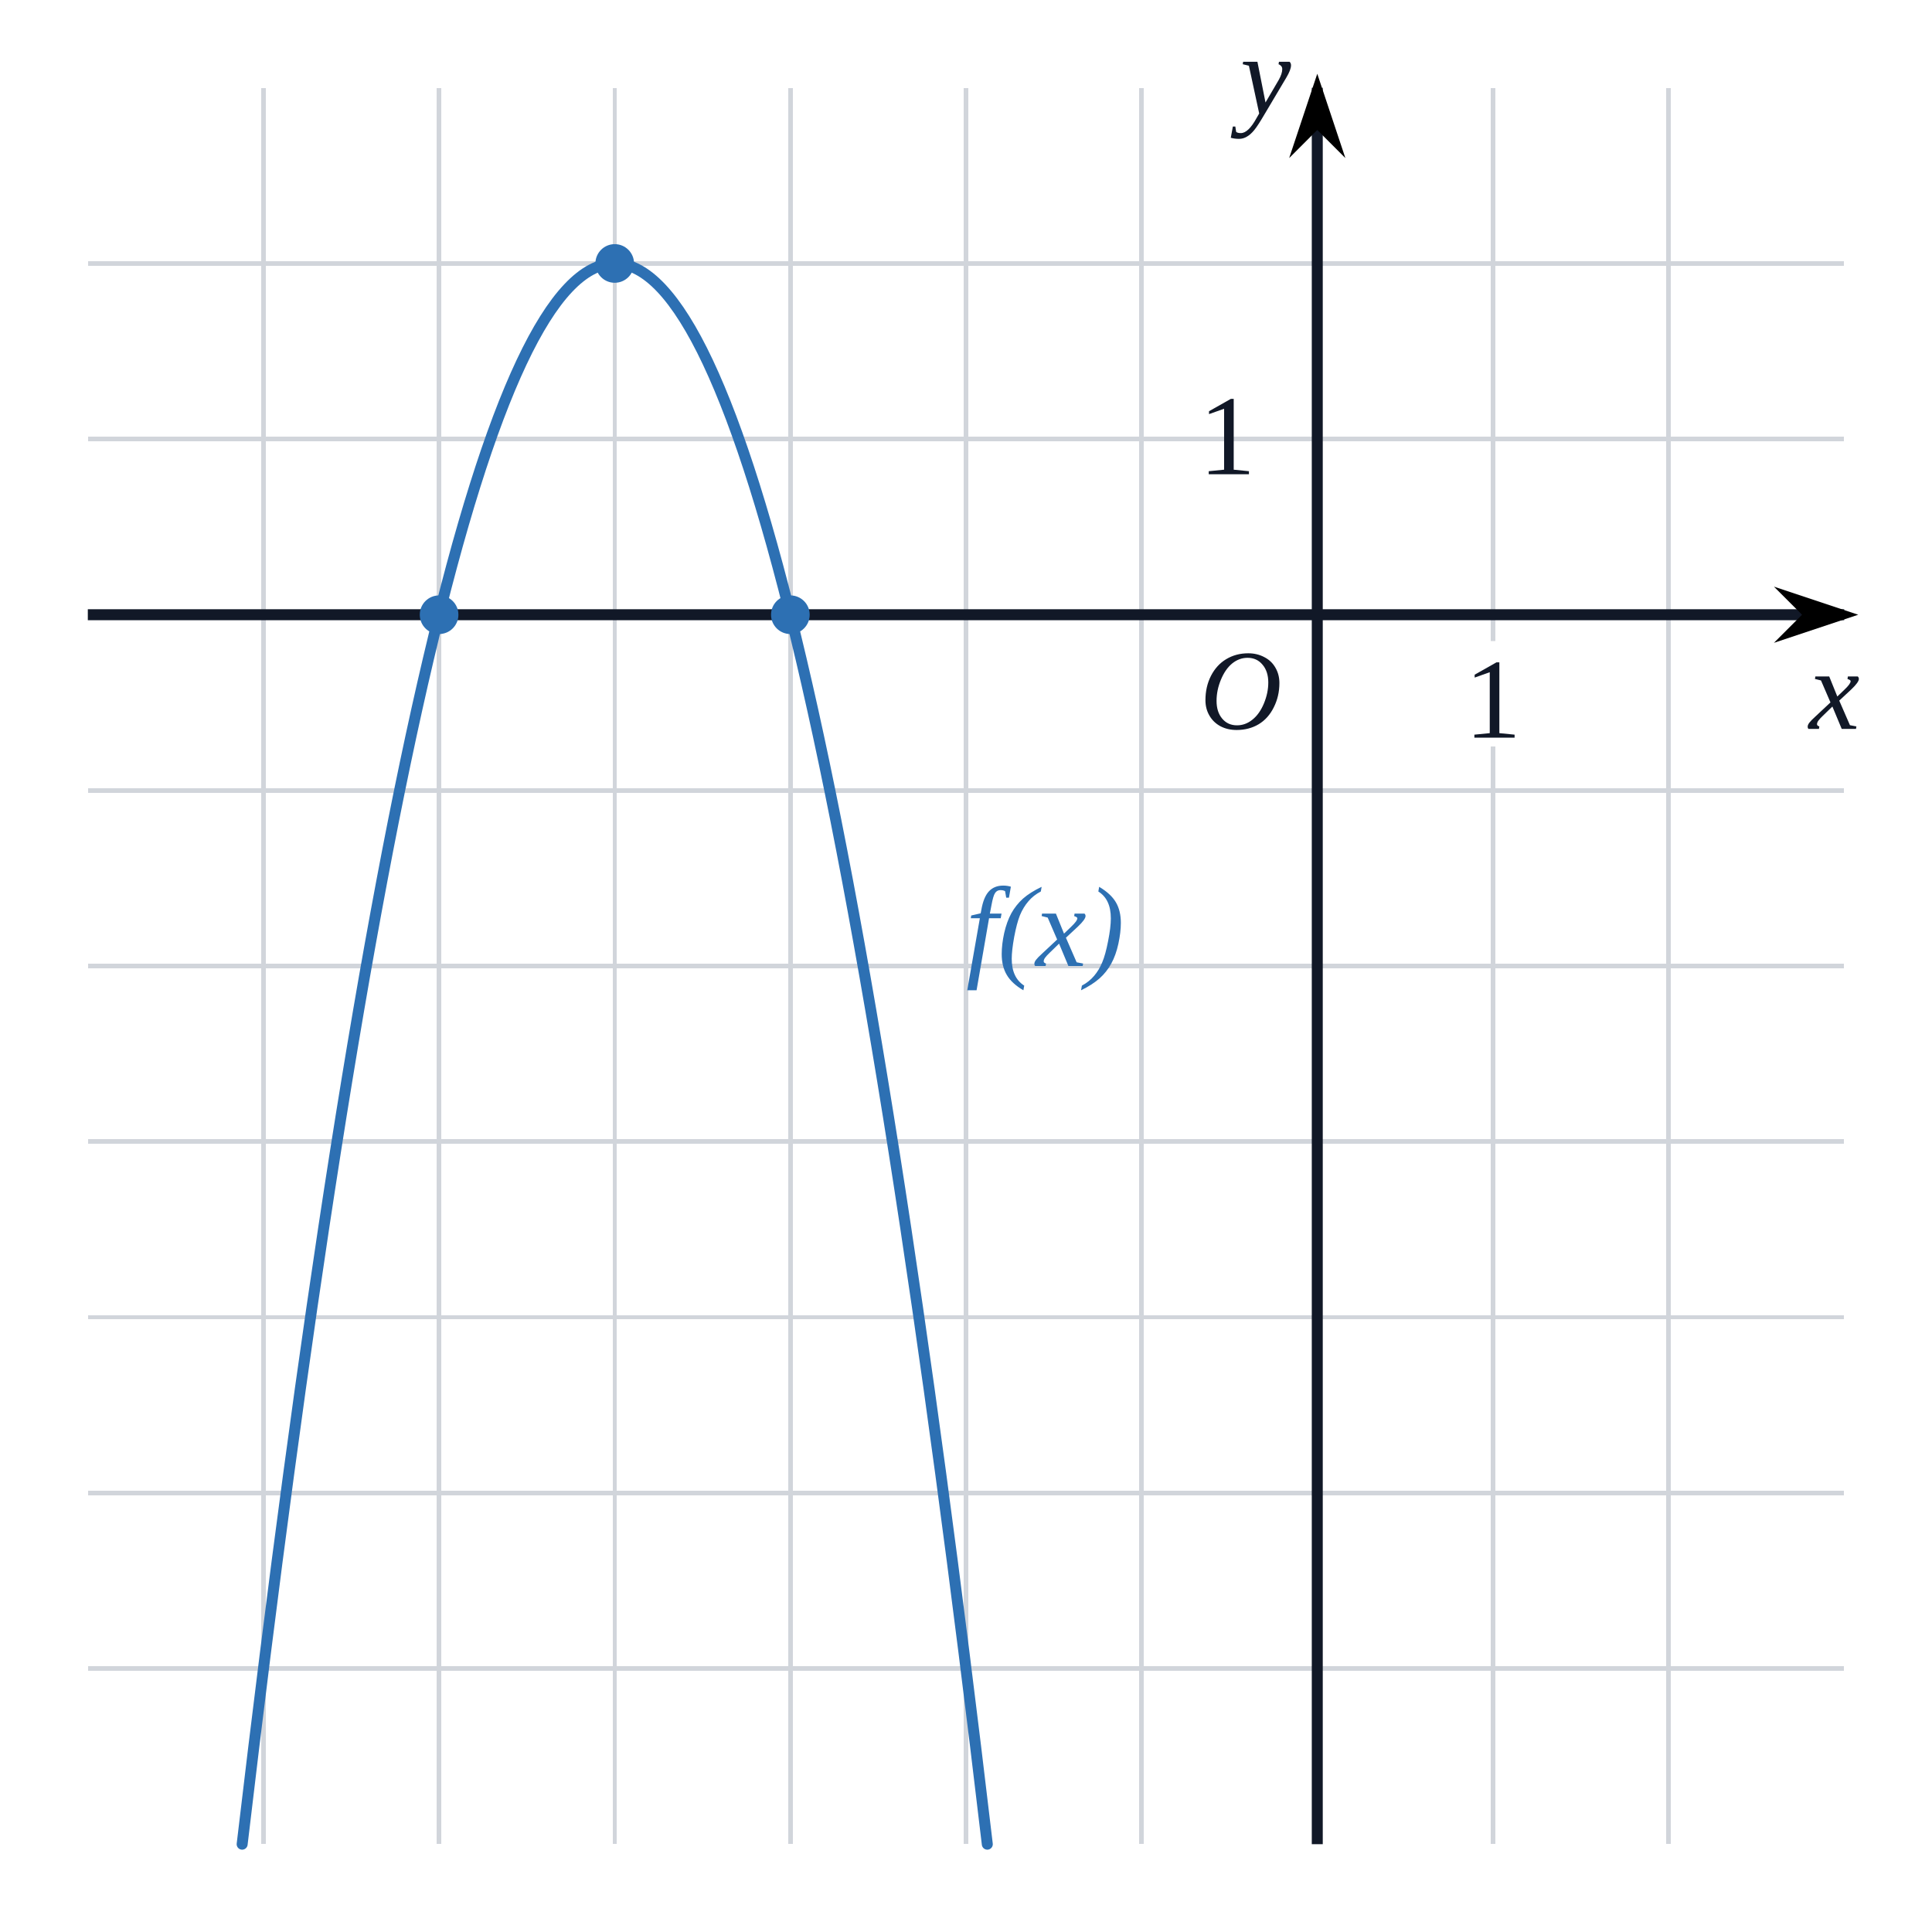
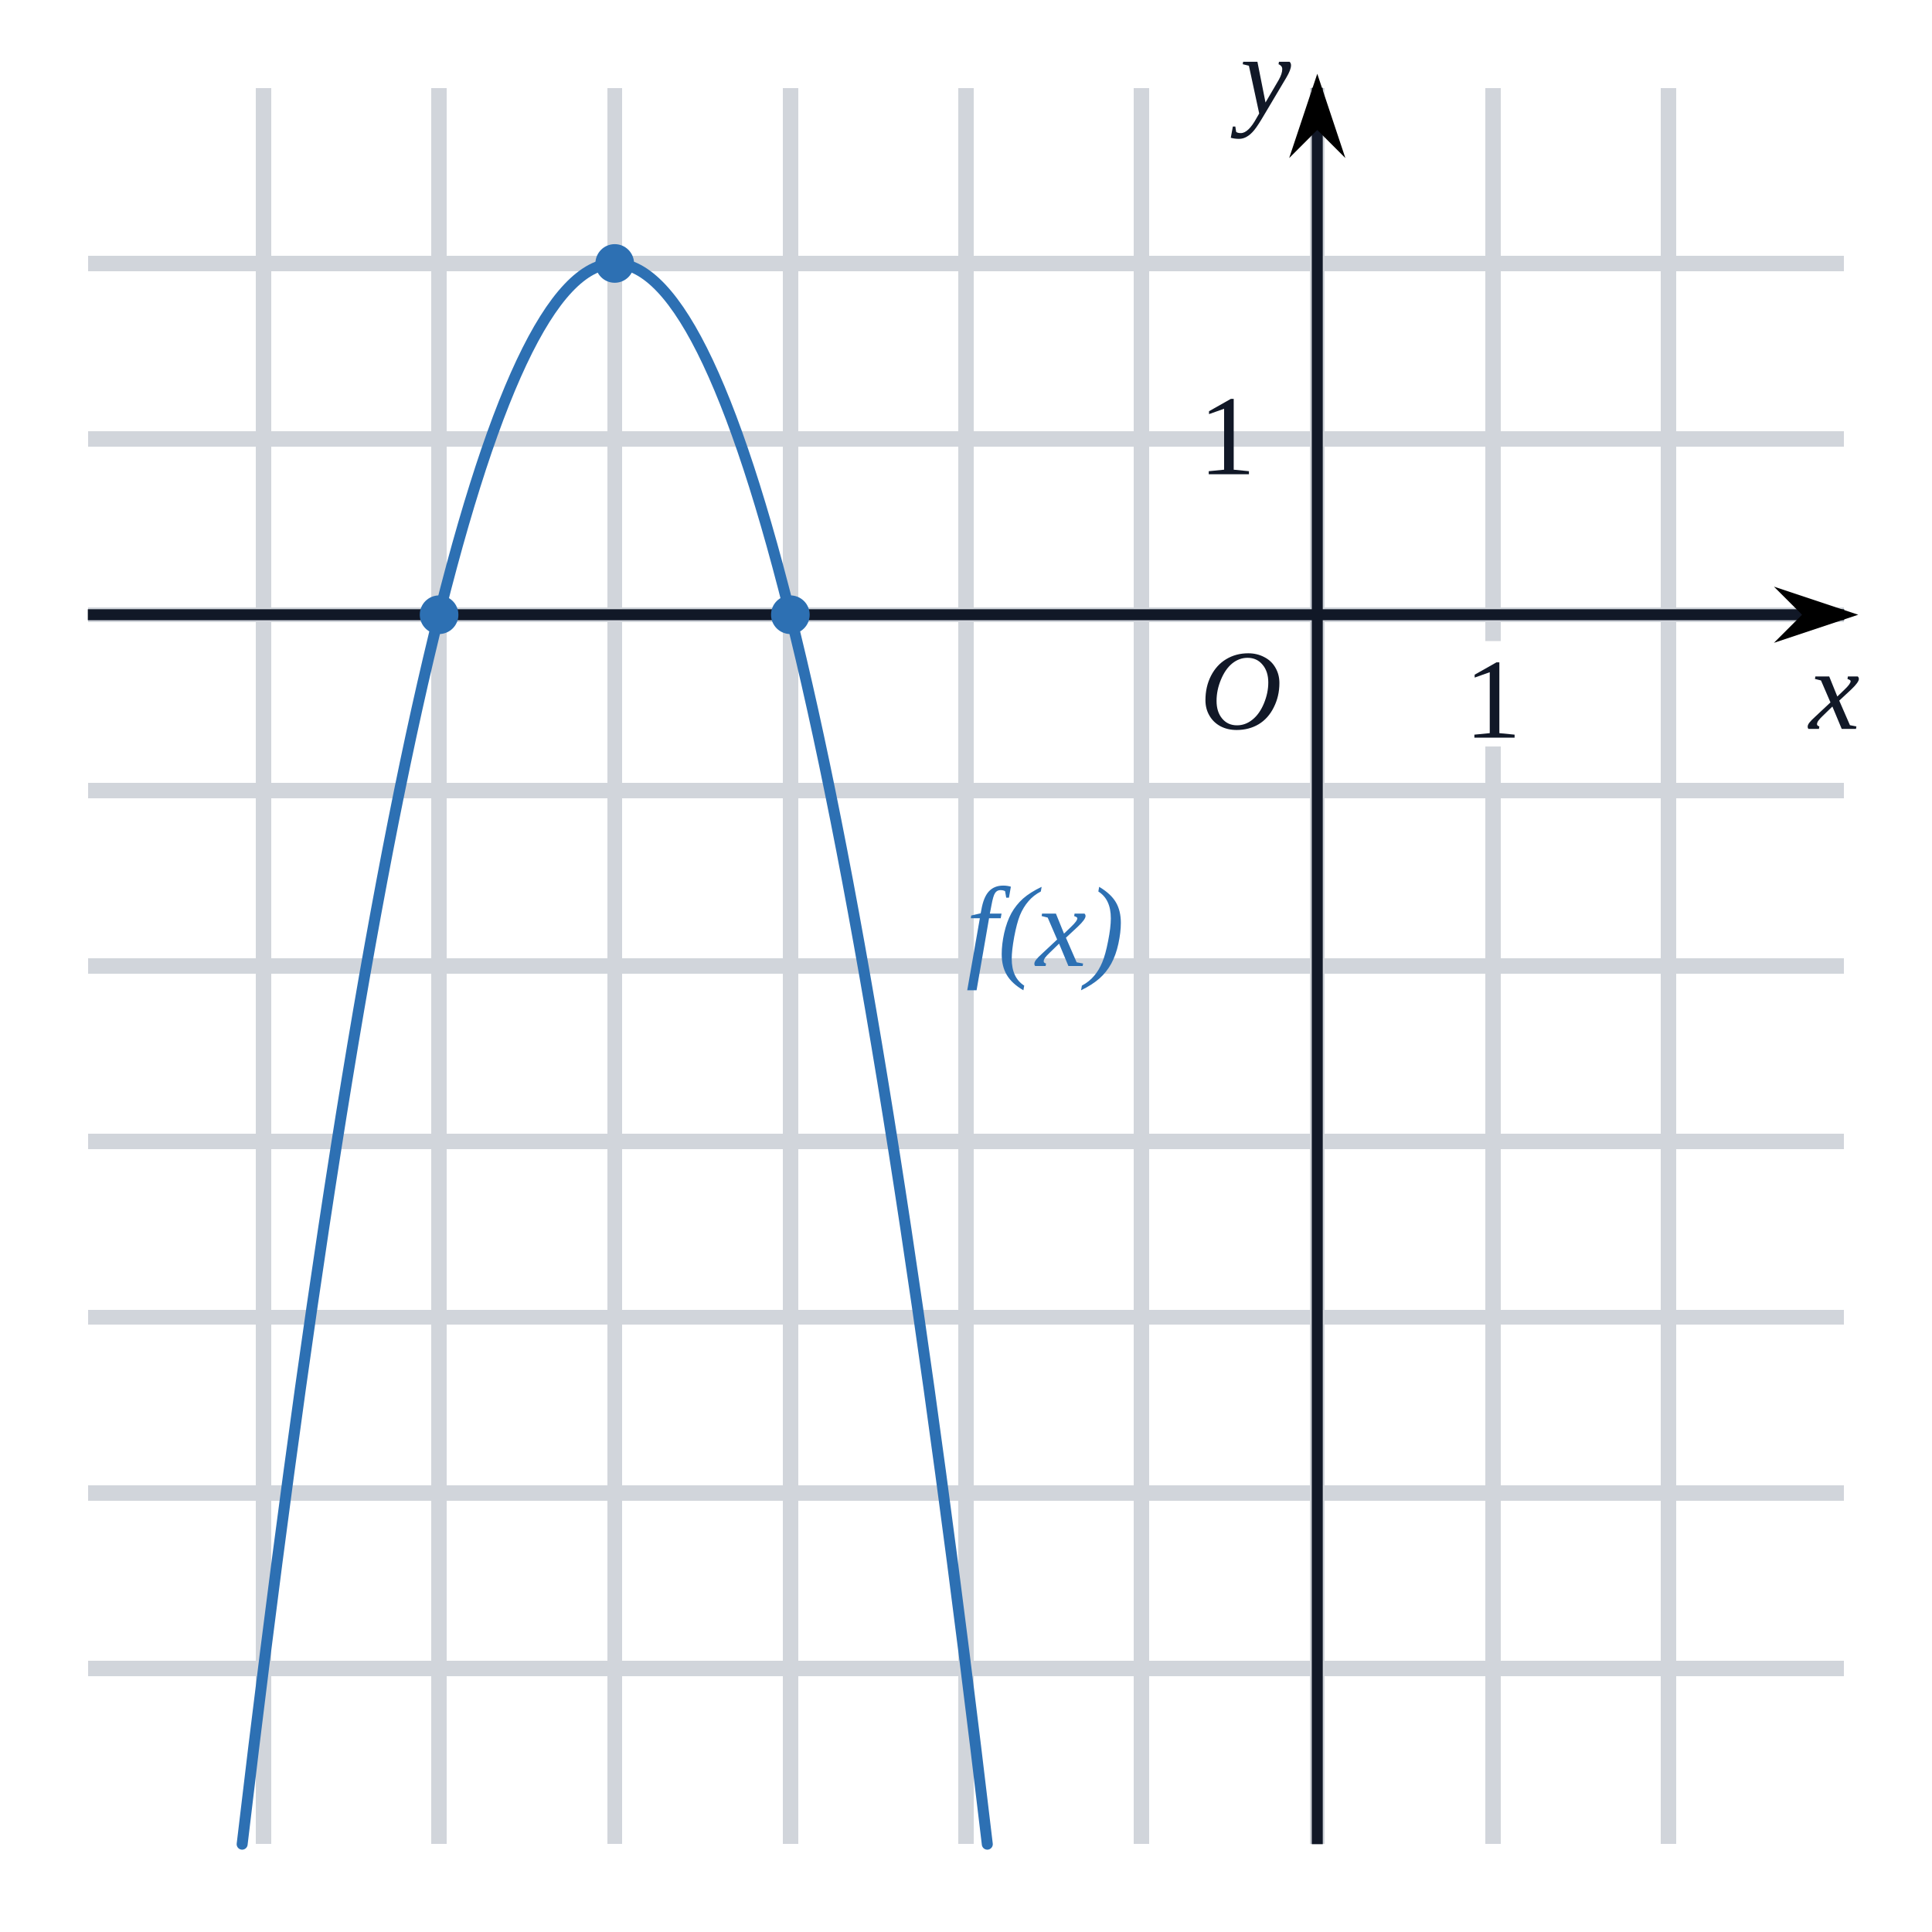
<svg xmlns="http://www.w3.org/2000/svg" width="220" height="220" viewBox="0 0 220 220">
  <rect x="0" y="0" width="220" height="220" fill="white" />
  <defs>
    <marker id="axis-arrow" viewBox="0 0 15 8" refX="13" refY="4" markerWidth="12" markerHeight="6.4" orient="auto" markerUnits="userSpaceOnUse">
      <path d="M 3 0 L 15 4 L 3 8 L 7 4 Z" fill="black" />
    </marker>
  </defs>
-   <g stroke="#d1d5db" stroke-width="0.5" shape-rendering="crispEdges">
+   <g stroke="#d1d5db" stroke-width="1.75" shape-rendering="crispEdges">
    <line x1="30" y1="10" x2="30" y2="210" />
    <line x1="50" y1="10" x2="50" y2="210" />
    <line x1="70" y1="10" x2="70" y2="210" />
    <line x1="90" y1="10" x2="90" y2="210" />
    <line x1="110" y1="10" x2="110" y2="210" />
    <line x1="130" y1="10" x2="130" y2="210" />
    <line x1="150" y1="10" x2="150" y2="210" />
    <line x1="170" y1="10" x2="170" y2="210" />
    <line x1="190" y1="10" x2="190" y2="210" />
    <line x1="10" y1="30" x2="210" y2="30" />
    <line x1="10" y1="50" x2="210" y2="50" />
    <line x1="10" y1="70" x2="210" y2="70" />
    <line x1="10" y1="90" x2="210" y2="90" />
    <line x1="10" y1="110" x2="210" y2="110" />
    <line x1="10" y1="130" x2="210" y2="130" />
    <line x1="10" y1="150" x2="210" y2="150" />
    <line x1="10" y1="170" x2="210" y2="170" />
    <line x1="10" y1="190" x2="210" y2="190" />
  </g>
  <g stroke="#111827" stroke-width="1.25">
    <line x1="10" y1="70" x2="210" y2="70" marker-end="url(#axis-arrow)" />
    <line x1="150" y1="210" x2="150" y2="10" marker-end="url(#axis-arrow)" />
  </g>
  <g font-family="sans-serif" font-size="11" fill="#111827">
    <text x="146" y="83" text-anchor="end" font-size="13" font-style="italic" font-family="Georgia, 'Times New Roman', serif">O</text>
    <rect x="167" y="73" width="7" height="12" fill="white" />
    <text x="170" y="84" text-anchor="middle" font-size="13" font-family="'Times New Roman', serif" font-weight="300">1</text>
    <text x="143" y="54" text-anchor="end" font-size="13" font-family="'Times New Roman', serif" font-weight="300">1</text>
    <text x="206" y="83" text-anchor="start" font-family="Georgia, 'Times New Roman', serif" font-style="italic" font-size="13">x</text>
    <text x="147" y="13" text-anchor="end" font-family="Georgia, 'Times New Roman', serif" font-style="italic" font-size="13">y</text>
  </g>
  <g stroke="#2d70b3" stroke-width="1.25" fill="none" stroke-linecap="round" stroke-linejoin="round">
    <path d="M 27.574 210 Q 70 -150 112.426 210" />
  </g>
  <circle cx="50" cy="70" r="2.2" fill="#2d70b3" />
  <circle cx="90" cy="70" r="2.2" fill="#2d70b3" />
  <circle cx="70" cy="30" r="2.2" fill="#2d70b3" />
  <text x="110" y="110" font-family="Georgia, 'Times New Roman', serif" font-style="italic" font-size="13" fill="#2d70b3">
    f(x)
  </text>
</svg>
